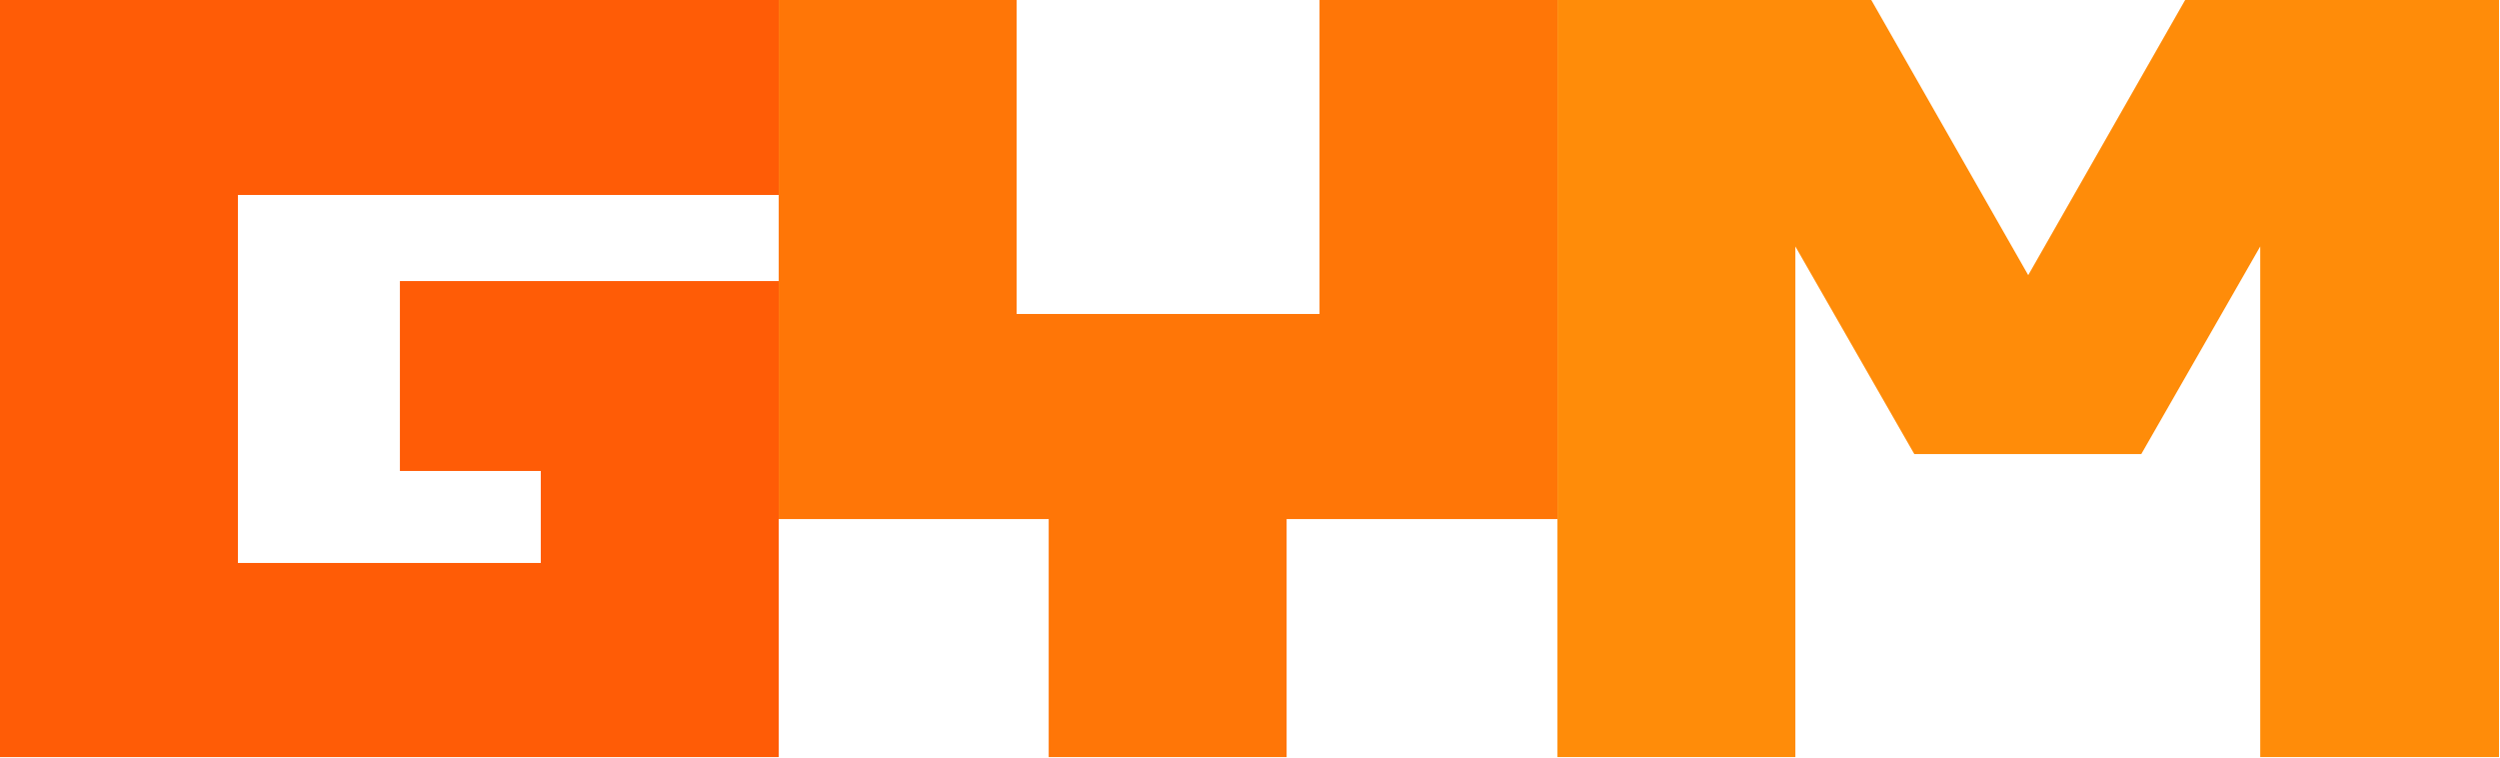
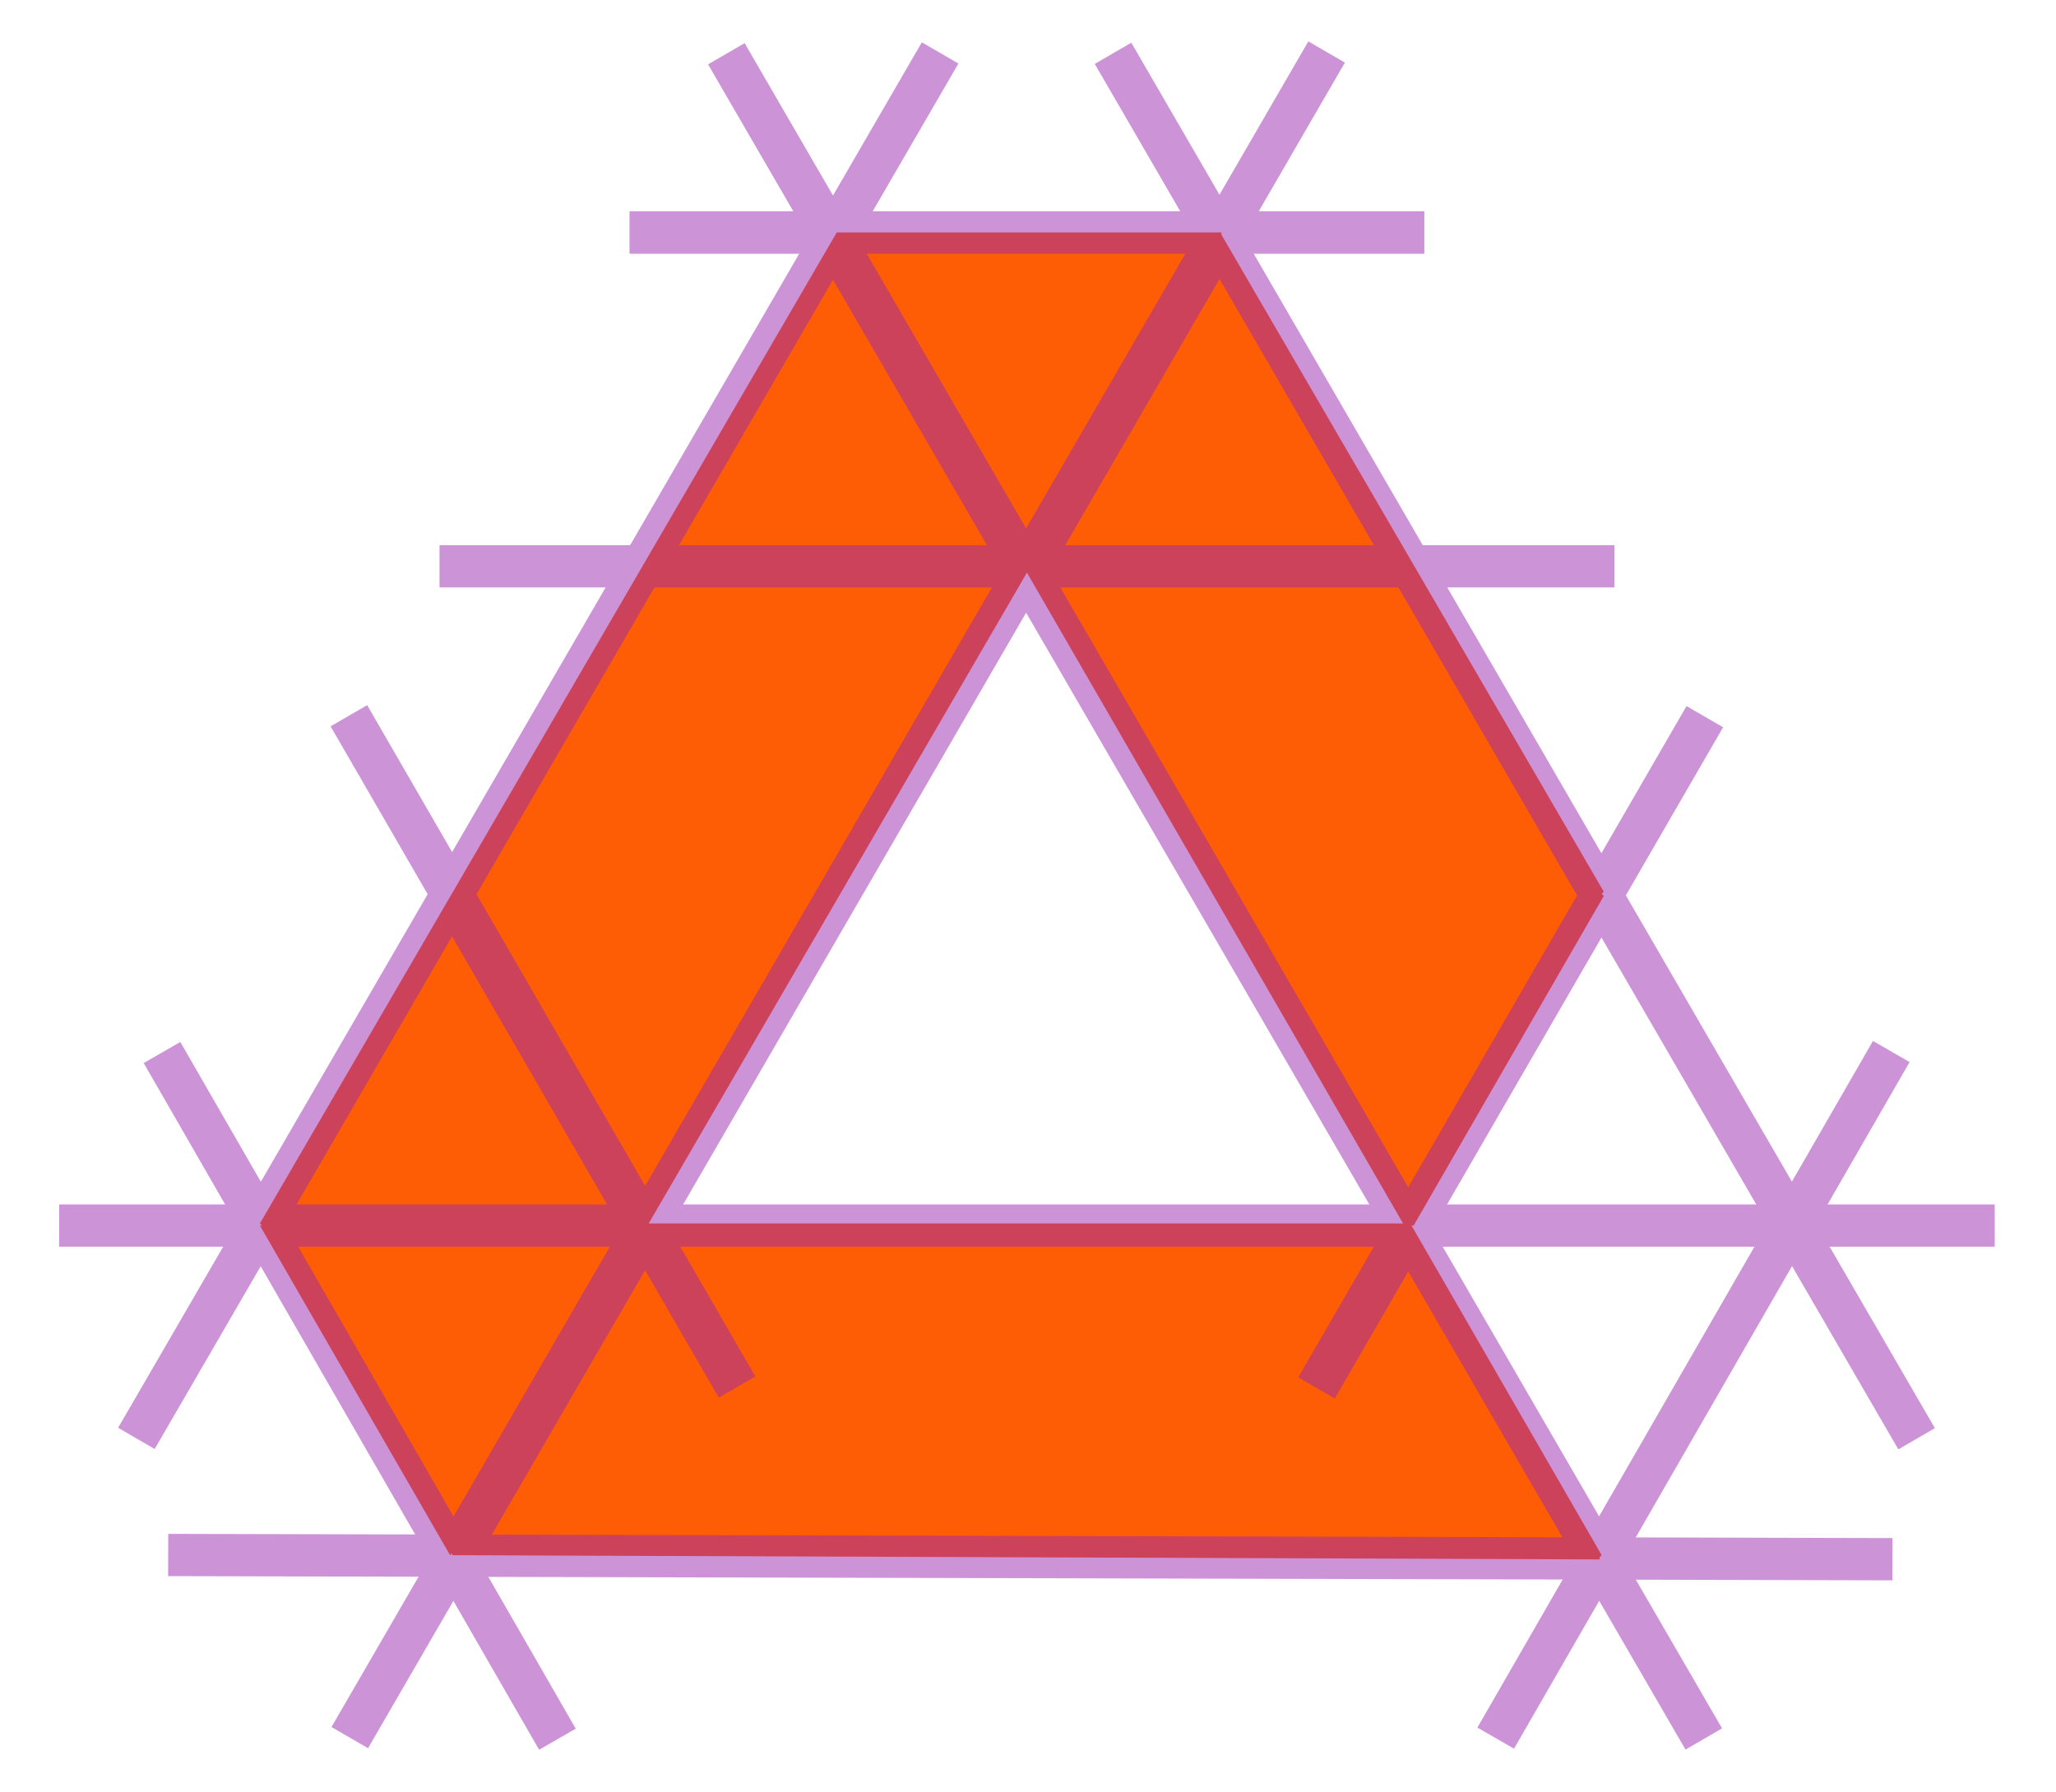
- <svg xmlns="http://www.w3.org/2000/svg" version="1.1" id="Layer_1" x="0px" y="0px" viewBox="0 0 296.2 89.7" style="enable-background:new 0 0 296.2 89.7;" xml:space="preserve">
+ <svg xmlns="http://www.w3.org/2000/svg" version="1.1" id="Layer_1" x="0px" y="0px" viewBox="0 0 97.3 84.8" style="enable-background:new 0 0 97.3 84.8;" xml:space="preserve">
  <style type="text/css">
	.st0{fill:#FF5C06;}
	.st1{fill:#FF8C09;}
	.st2{fill:#FF7607;}
+ 	.st3{clip-path:url(#SVGID_2_);}
+ 	.st4{display:none;}
+ 	.st5{display:inline;fill:#FF5C06;}
+ 	.st6{fill:none;stroke:#FF00FF;stroke-width:0.25;stroke-miterlimit:10;}
+ 	.st7{fill:none;stroke:#00FF00;stroke-width:0.25;stroke-miterlimit:10;}
+ 	.st8{opacity:0.5;}
+ 	.st9{fill:#9B27B0;}
+ 	.st10{fill:none;stroke:#9B27B0;stroke-width:2;stroke-miterlimit:10;}
+ 	.st11{fill:none;stroke:#FF5C06;stroke-width:0.25;stroke-miterlimit:10;}
+ 	.st12{fill:none;stroke:#9B27B0;stroke-miterlimit:10;}
</style>
+   <g class="st4">
+     <polygon class="st5" points="66.6,14.1 66.6,15.7 84.8,-2.5 83.1,-2.5  " />
+     <polygon class="st5" points="30.7,24.5 30.7,22.9 2.5,51.1 2.5,52.7  " />
+     <polygon class="st5" points="66.6,8.6 66.6,10.3 79.3,-2.5 77.7,-2.5  " />
+     <polygon class="st5" points="66.6,11.4 66.6,13 82.1,-2.5 80.4,-2.5  " />
+     <polygon class="st5" points="30.7,32.6 30.7,31 2.6,59.1 4.3,59.1  " />
+     <polygon class="st5" points="30.7,29.9 30.7,28.3 2.5,56.5 2.5,58.1  " />
+     <polygon class="st5" points="50.3,34.7 48.7,34.7 24.3,59.1 25.9,59.1  " />
+     <polygon class="st5" points="30.7,27.2 30.7,25.6 2.5,53.8 2.5,55.4  " />
+     <polygon class="st5" points="66.6,5.9 66.6,7.6 76.6,-2.5 75,-2.5  " />
+     <polygon class="st5" points="90.2,-2.5 88.5,-2.5 66.6,19.5 66.6,21.1  " />
+     <polygon class="st5" points="39.5,34.7 37.8,34.7 13.5,59.1 15.1,59.1  " />
+     <polygon class="st5" points="66.6,3.2 66.6,4.9 73.9,-2.5 72.3,-2.5  " />
+     <polygon class="st5" points="44.9,34.7 43.2,34.7 18.9,59.1 20.5,59.1  " />
+     <polygon class="st5" points="36.8,34.7 35.1,34.7 10.7,59.1 12.4,59.1  " />
+     <polygon class="st5" points="47.6,34.7 45.9,34.7 21.6,59.1 23.2,59.1  " />
+     <polygon class="st5" points="42.2,34.7 40.5,34.7 16.2,59.1 17.8,59.1  " />
+     <polygon class="st5" points="34,34.7 32.4,34.7 8,59.1 9.7,59.1  " />
+     <polygon class="st5" points="66.6,0.5 66.6,2.2 71.2,-2.5 69.6,-2.5  " />
+     <polygon class="st5" points="31.3,34.7 30.7,34.7 30.7,33.7 5.3,59.1 7,59.1  " />
+     <polygon class="st5" points="66.6,16.8 66.6,18.4 87.5,-2.5 85.8,-2.5  " />
+     <polygon class="st5" points="25.1,-2.5 23.5,-2.5 2.5,18.5 2.5,20.2  " />
+     <polygon class="st5" points="19.7,-2.5 18.1,-2.5 2.5,13.1 2.5,14.8  " />
+     <polygon class="st5" points="14.3,-2.5 12.7,-2.5 2.5,7.7 2.5,9.4  " />
+     <polygon class="st5" points="22.4,-2.5 20.8,-2.5 2.5,15.8 2.5,17.5  " />
+     <polygon class="st5" points="17,-2.5 15.4,-2.5 2.5,10.4 2.5,12.1  " />
+     <polygon class="st5" points="62.7,59.1 63.9,59.1 94.8,28.2 94.8,26.5 34.5,86.8 34.5,87.3 35.7,87.3 62.7,60.2  " />
+     <polygon class="st5" points="8.9,-2.5 7.2,-2.5 2.5,2.3 2.5,3.9  " />
+     <polygon class="st5" points="2.5,-0.4 2.5,1.2 6.2,-2.5 4.5,-2.5  " />
+     <polygon class="st5" points="11.6,-2.5 9.9,-2.5 2.5,5 2.5,6.6  " />
+     <polygon class="st5" points="30.6,-2.5 28.9,-2.5 2.5,24 2.5,25.6  " />
+     <polygon class="st5" points="30.7,16.4 30.7,14.7 2.5,42.9 2.5,44.6  " />
+     <polygon class="st5" points="30.7,13.7 30.7,12 2.5,40.2 2.5,41.9  " />
+     <polygon class="st5" points="30.7,11 30.7,9.3 2.5,37.5 2.5,39.2  " />
+     <polygon class="st5" points="27.9,-2.5 26.2,-2.5 2.5,21.3 2.5,22.9  " />
+     <polygon class="st5" points="30.7,19.1 30.7,17.4 2.5,45.6 2.5,47.3  " />
+     <polygon class="st5" points="30.7,21.8 30.7,20.2 2.5,48.4 2.5,50  " />
+     <polygon class="st5" points="30.7,0.1 30.7,-1.5 2.5,26.7 2.5,28.3  " />
+     <polygon class="st5" points="30.7,5.5 30.7,3.9 2.5,32.1 2.5,33.7  " />
+     <polygon class="st5" points="30.7,2.8 30.7,1.2 2.5,29.4 2.5,31  " />
+     <polygon class="st5" points="30.7,8.2 30.7,6.6 2.5,34.8 2.5,36.5  " />
+     <polygon class="st5" points="62.7,65.6 62.7,64 39.4,87.3 41.1,87.3  " />
+     <polygon class="st5" points="62.7,62.9 62.7,61.3 36.7,87.3 38.4,87.3  " />
+     <polygon class="st5" points="62.7,68.3 62.7,66.7 42.2,87.3 43.8,87.3  " />
+     <polygon class="st5" points="62.7,71.1 62.7,69.4 44.9,87.3 46.5,87.3  " />
+     <polygon class="st5" points="62.7,73.8 62.7,72.1 47.6,87.3 49.2,87.3  " />
+     <polygon class="st5" points="62.7,76.5 62.7,74.8 50.3,87.3 51.9,87.3  " />
+     <polygon class="st5" points="64.9,59.1 66.6,59.1 94.8,30.9 94.8,29.2  " />
+     <polygon class="st5" points="70.4,59.1 72,59.1 94.8,36.3 94.8,34.6  " />
+     <polygon class="st5" points="73.1,59.1 74.7,59.1 94.8,39 94.8,37.4  " />
+     <polygon class="st5" points="67.7,59.1 69.3,59.1 94.8,33.6 94.8,31.9  " />
+     <polygon class="st5" points="94.8,53.6 89.3,59.1 91,59.1 94.8,55.3  " />
+     <polygon class="st5" points="66.6,22.2 66.6,23.8 92.8,-2.4 93.4,-1.9 66.6,24.9 66.6,26.6 94.5,-1.3 94.8,-1 94.8,-2.5 91.3,-2.5     " />
+     <polygon class="st5" points="94.8,59.1 94.8,59.1 94.8,59  " />
+     <polygon class="st5" points="94.8,58 94.8,56.3 92,59.1 93.7,59.1  " />
+     <polygon class="st5" points="62.7,81.9 62.7,80.2 55.7,87.3 57.4,87.3  " />
+     <polygon class="st5" points="62.7,84.6 62.7,83 58.4,87.3 60.1,87.3  " />
+     <polygon class="st5" points="62.7,79.2 62.7,77.5 53,87.3 54.6,87.3  " />
+     <polygon class="st5" points="75.8,59.1 77.4,59.1 94.8,41.7 94.8,40.1  " />
+     <polygon class="st5" points="94.8,9.2 94.8,7.5 34.5,67.8 34.5,69.4  " />
+     <polygon class="st5" points="63.9,34.7 62.2,34.7 34.5,62.4 34.5,64  " />
+     <polygon class="st5" points="66.6,27.6 66.6,29.3 94.8,1.1 94.8,-0.6  " />
+     <polygon class="st5" points="94.8,6.5 94.8,4.8 66.6,33 66.6,34.7  " />
+     <polygon class="st5" points="53,34.7 51.4,34.7 27,59.1 28.7,59.1  " />
+     <polygon class="st5" points="66.6,34.7 64.9,34.7 34.5,65.1 34.5,66.7  " />
+     <polygon class="st5" points="66.6,30.3 66.6,32 94.8,3.8 94.8,2.1  " />
+     <polygon class="st5" points="78.5,59.1 80.1,59.1 94.8,44.4 94.8,42.8  " />
+     <polygon class="st5" points="58.4,34.7 56.8,34.7 32.4,59.1 34.1,59.1  " />
+     <polygon class="st5" points="61.1,34.7 59.5,34.7 34.5,59.7 34.5,61.3  " />
+     <polygon class="st5" points="55.7,34.7 54.1,34.7 29.7,59.1 31.4,59.1  " />
+     <polygon class="st5" points="94.8,25.5 94.8,23.8 34.5,84.1 34.5,85.7  " />
+     <polygon class="st5" points="94.8,52.6 94.8,50.9 86.6,59.1 88.3,59.1  " />
+     <polygon class="st5" points="83.9,59.1 85.6,59.1 94.8,49.8 94.8,48.2  " />
+     <polygon class="st5" points="81.2,59.1 82.9,59.1 94.8,47.1 94.8,45.5  " />
+     <polygon class="st5" points="94.8,17.3 94.8,15.7 34.5,75.9 34.5,77.6  " />
+     <polygon class="st5" points="94.8,11.9 94.8,10.2 34.5,70.5 34.5,72.2  " />
+     <polygon class="st5" points="94.8,14.6 94.8,13 34.5,73.2 34.5,74.9  " />
+     <polygon class="st5" points="94.8,20 94.8,18.4 34.5,78.6 34.5,80.3  " />
+     <polygon class="st5" points="94.8,22.7 94.8,21.1 34.5,81.3 34.5,83  " />
+   </g>
  <g>
    <g>
-       <path class="st0" d="M0,89.7V0h92.3v23.1H28.2v43.6h35.9V55.8H47.4V33.3h44.9v56.4H0z" />
+       <path class="st0" d="M75.9,42.4l-0.1-0.1l0.1-0.1L57.8,11.1v-0.1h0H39.6l0,0l0,0h0h0V11L12.3,57.9l0.1,0.1L12.3,58l9,15.6l0.1-0.1    l0,0.1l54.3,0.2v-0.1l0.1-0.1l-9-15.6l0.1,0L75.9,42.4z M48.6,27.1l17.8,30.8H30.7L48.6,27.1z" />
    </g>
-     <g>
-       <path class="st1" d="M267.9,89.7V29.2l-14.1,24.6h-26.9l-14.1-24.6v60.5h-28.2V0h37.2l18.6,32.6L259,0h37.2v89.7H267.9z" />
-     </g>
-     <g>
-       <path class="st2" d="M92.3,61.5V0h28.2v37.2h35.9V0h28.2v61.5h-32.1v28.2h-28.2V61.5H92.3z" />
+     <g class="st8">
+       <g>
+         <rect x="56.5" y="-3.7" transform="matrix(0.865 -0.5017 0.5017 0.865 -13.5067 34.5922)" class="st9" width="2" height="92.2" />
+       </g>
+       <g>
+         <rect x="70.7" y="-2.6" transform="matrix(0.865 -0.5017 0.5017 0.865 -8.0416 40.7437)" class="st9" width="2" height="75.8" />
+       </g>
+       <g>
+         <rect x="29.8" y="10" class="st9" width="37.6" height="2" />
+       </g>
+       <g>
+         <rect x="2.8" y="57" class="st9" width="91.6" height="2" />
+       </g>
+       <g>
+         <rect x="53.1" y="48.8" transform="matrix(0.5007 -0.8656 0.8656 0.5007 -7.3902 86.7131)" class="st9" width="36.7" height="2" />
+       </g>
+       <g>
+         <rect x="61.4" y="65" transform="matrix(0.4992 -0.8665 0.8665 0.4992 -17.0558 102.513)" class="st9" width="37.5" height="2" />
+       </g>
+       <g>
+         <rect x="-6.4" y="41.4" transform="matrix(0.5014 -0.8652 0.8652 0.5014 -16.9229 55.436)" class="st9" width="92.2" height="2" />
+       </g>
+       <g>
+         <rect x="-12.4" y="34.3" transform="matrix(0.5018 -0.865 0.865 0.5018 -17.8572 39.6326)" class="st9" width="75.8" height="2" />
+       </g>
+       <g>
+         <rect x="29.8" y="10" class="st9" width="37.6" height="2" />
+       </g>
+       <g>
+         <rect x="20.8" y="25.8" class="st9" width="55.6" height="2" />
+       </g>
+       <g>
+         <rect x="47.7" y="32.9" transform="matrix(2.448230e-03 -1 1 2.448230e-03 -25.0597 122.2094)" class="st9" width="2" height="81.6" />
+       </g>
+       <g>
+         <rect x="24.7" y="31.4" transform="matrix(0.8657 -0.5006 0.5006 0.8657 -21.4566 19.5551)" class="st9" width="2" height="36.7" />
+       </g>
+       <g>
+         <rect x="16" y="47.3" transform="matrix(0.8666 -0.499 0.499 0.8666 -30.6675 17.3033)" class="st9" width="2" height="37.5" />
+       </g>
    </g>
  </g>
</svg>
